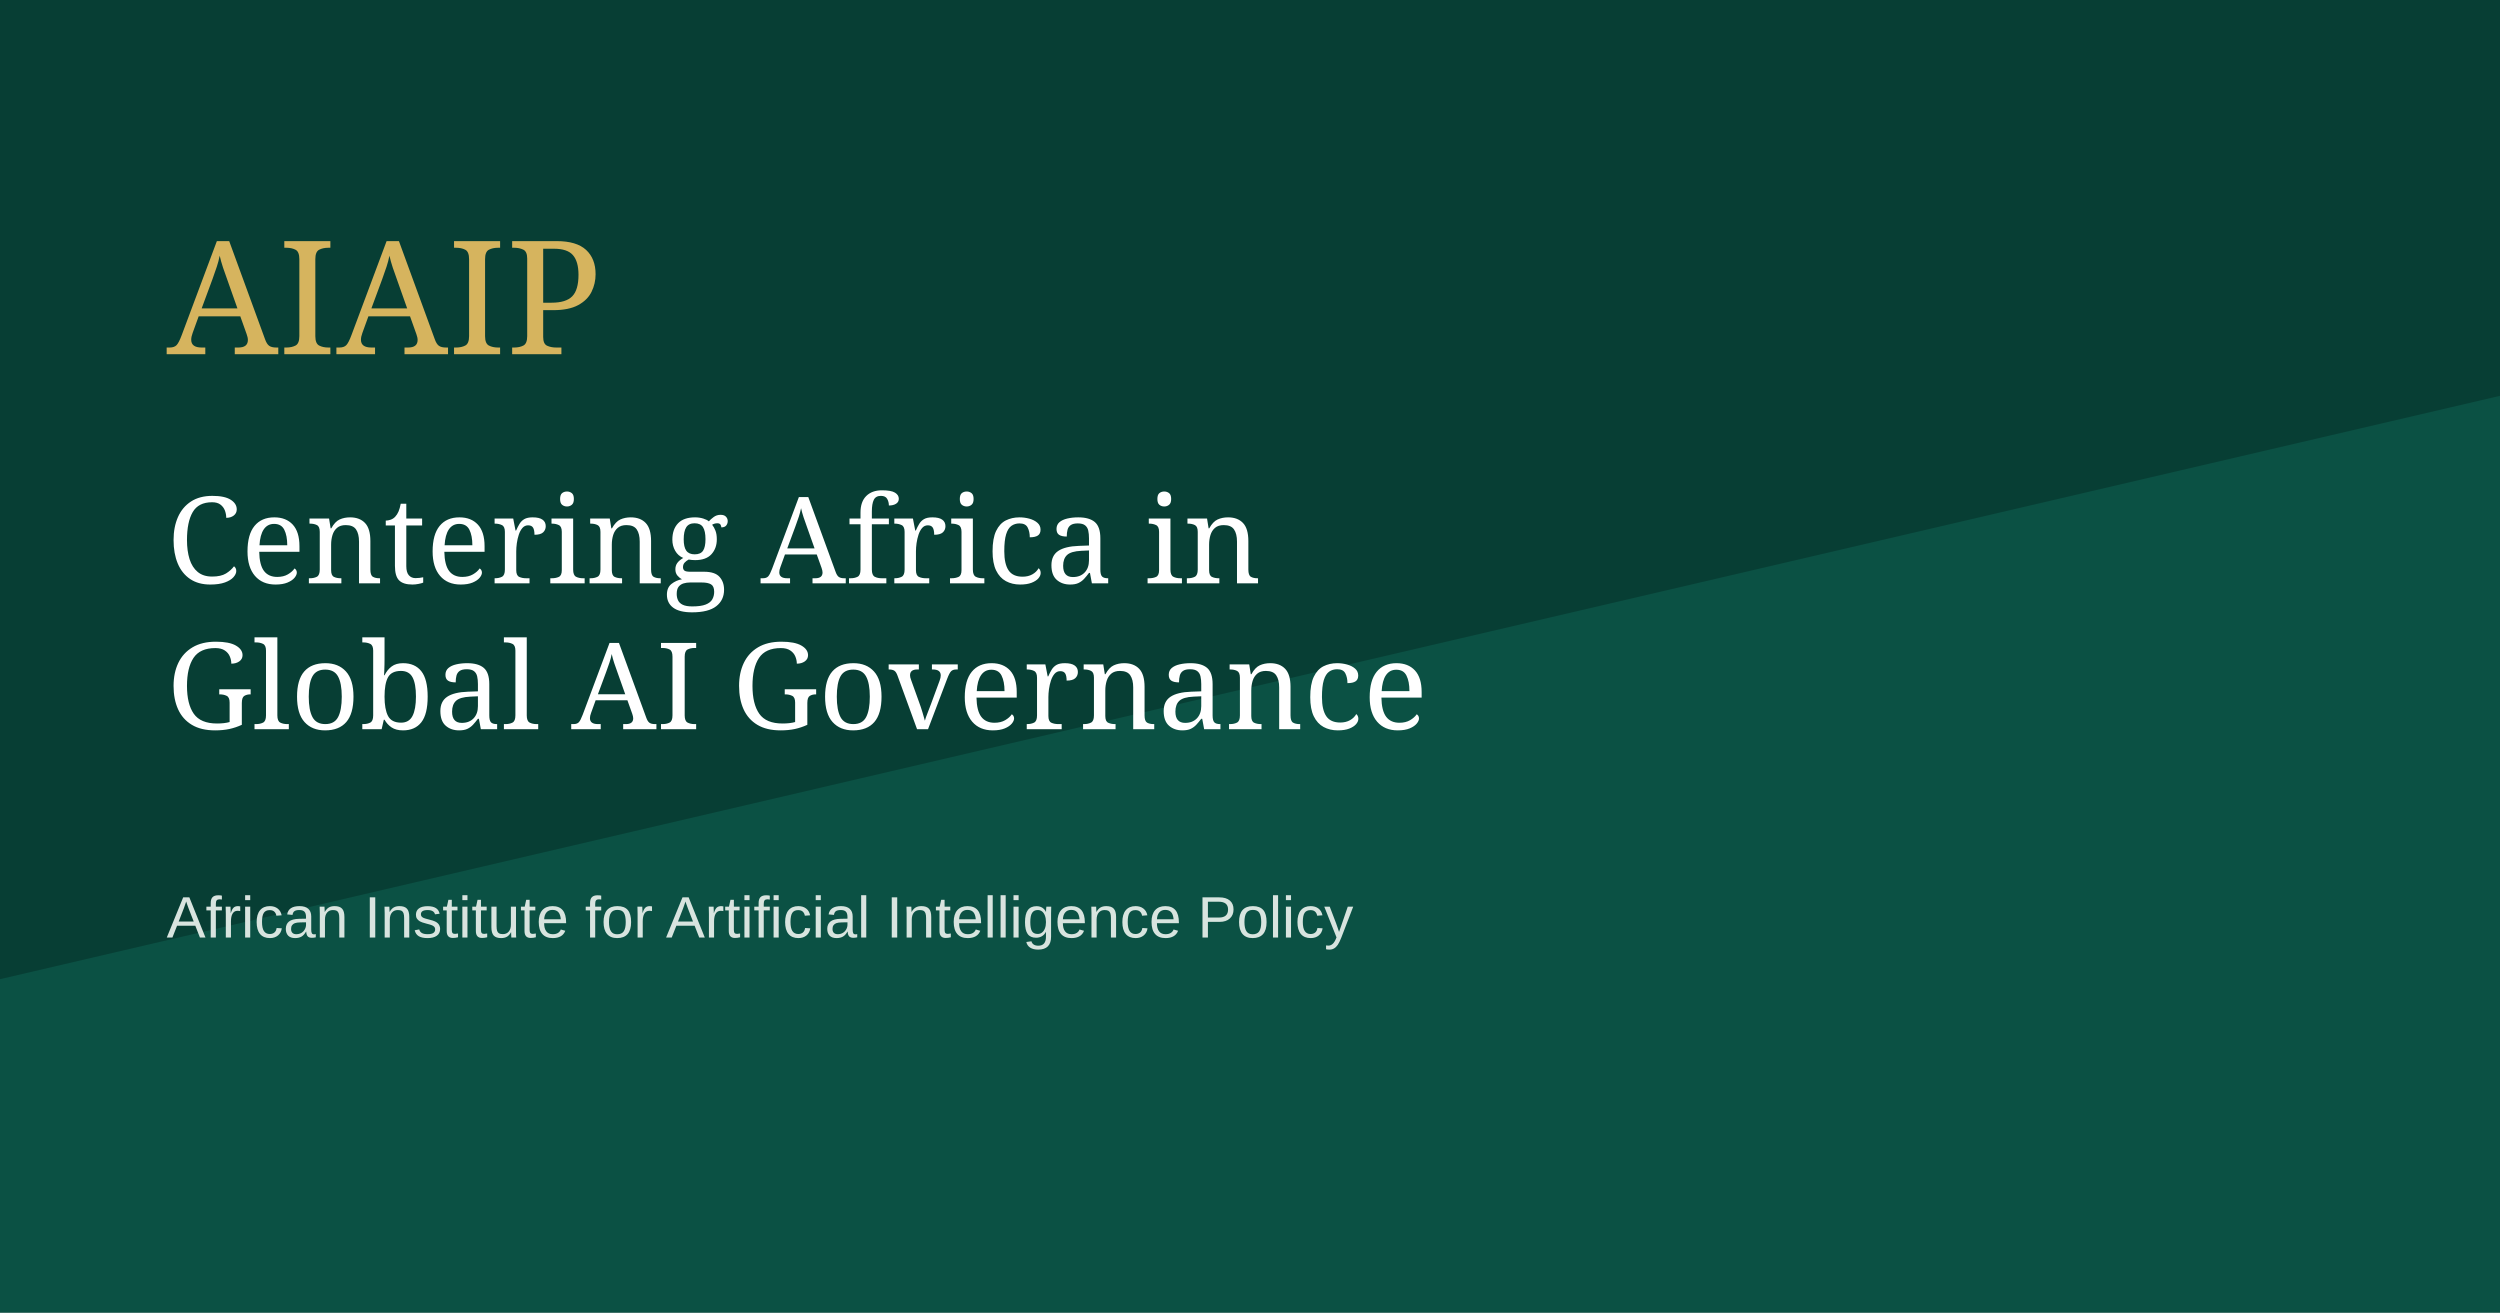
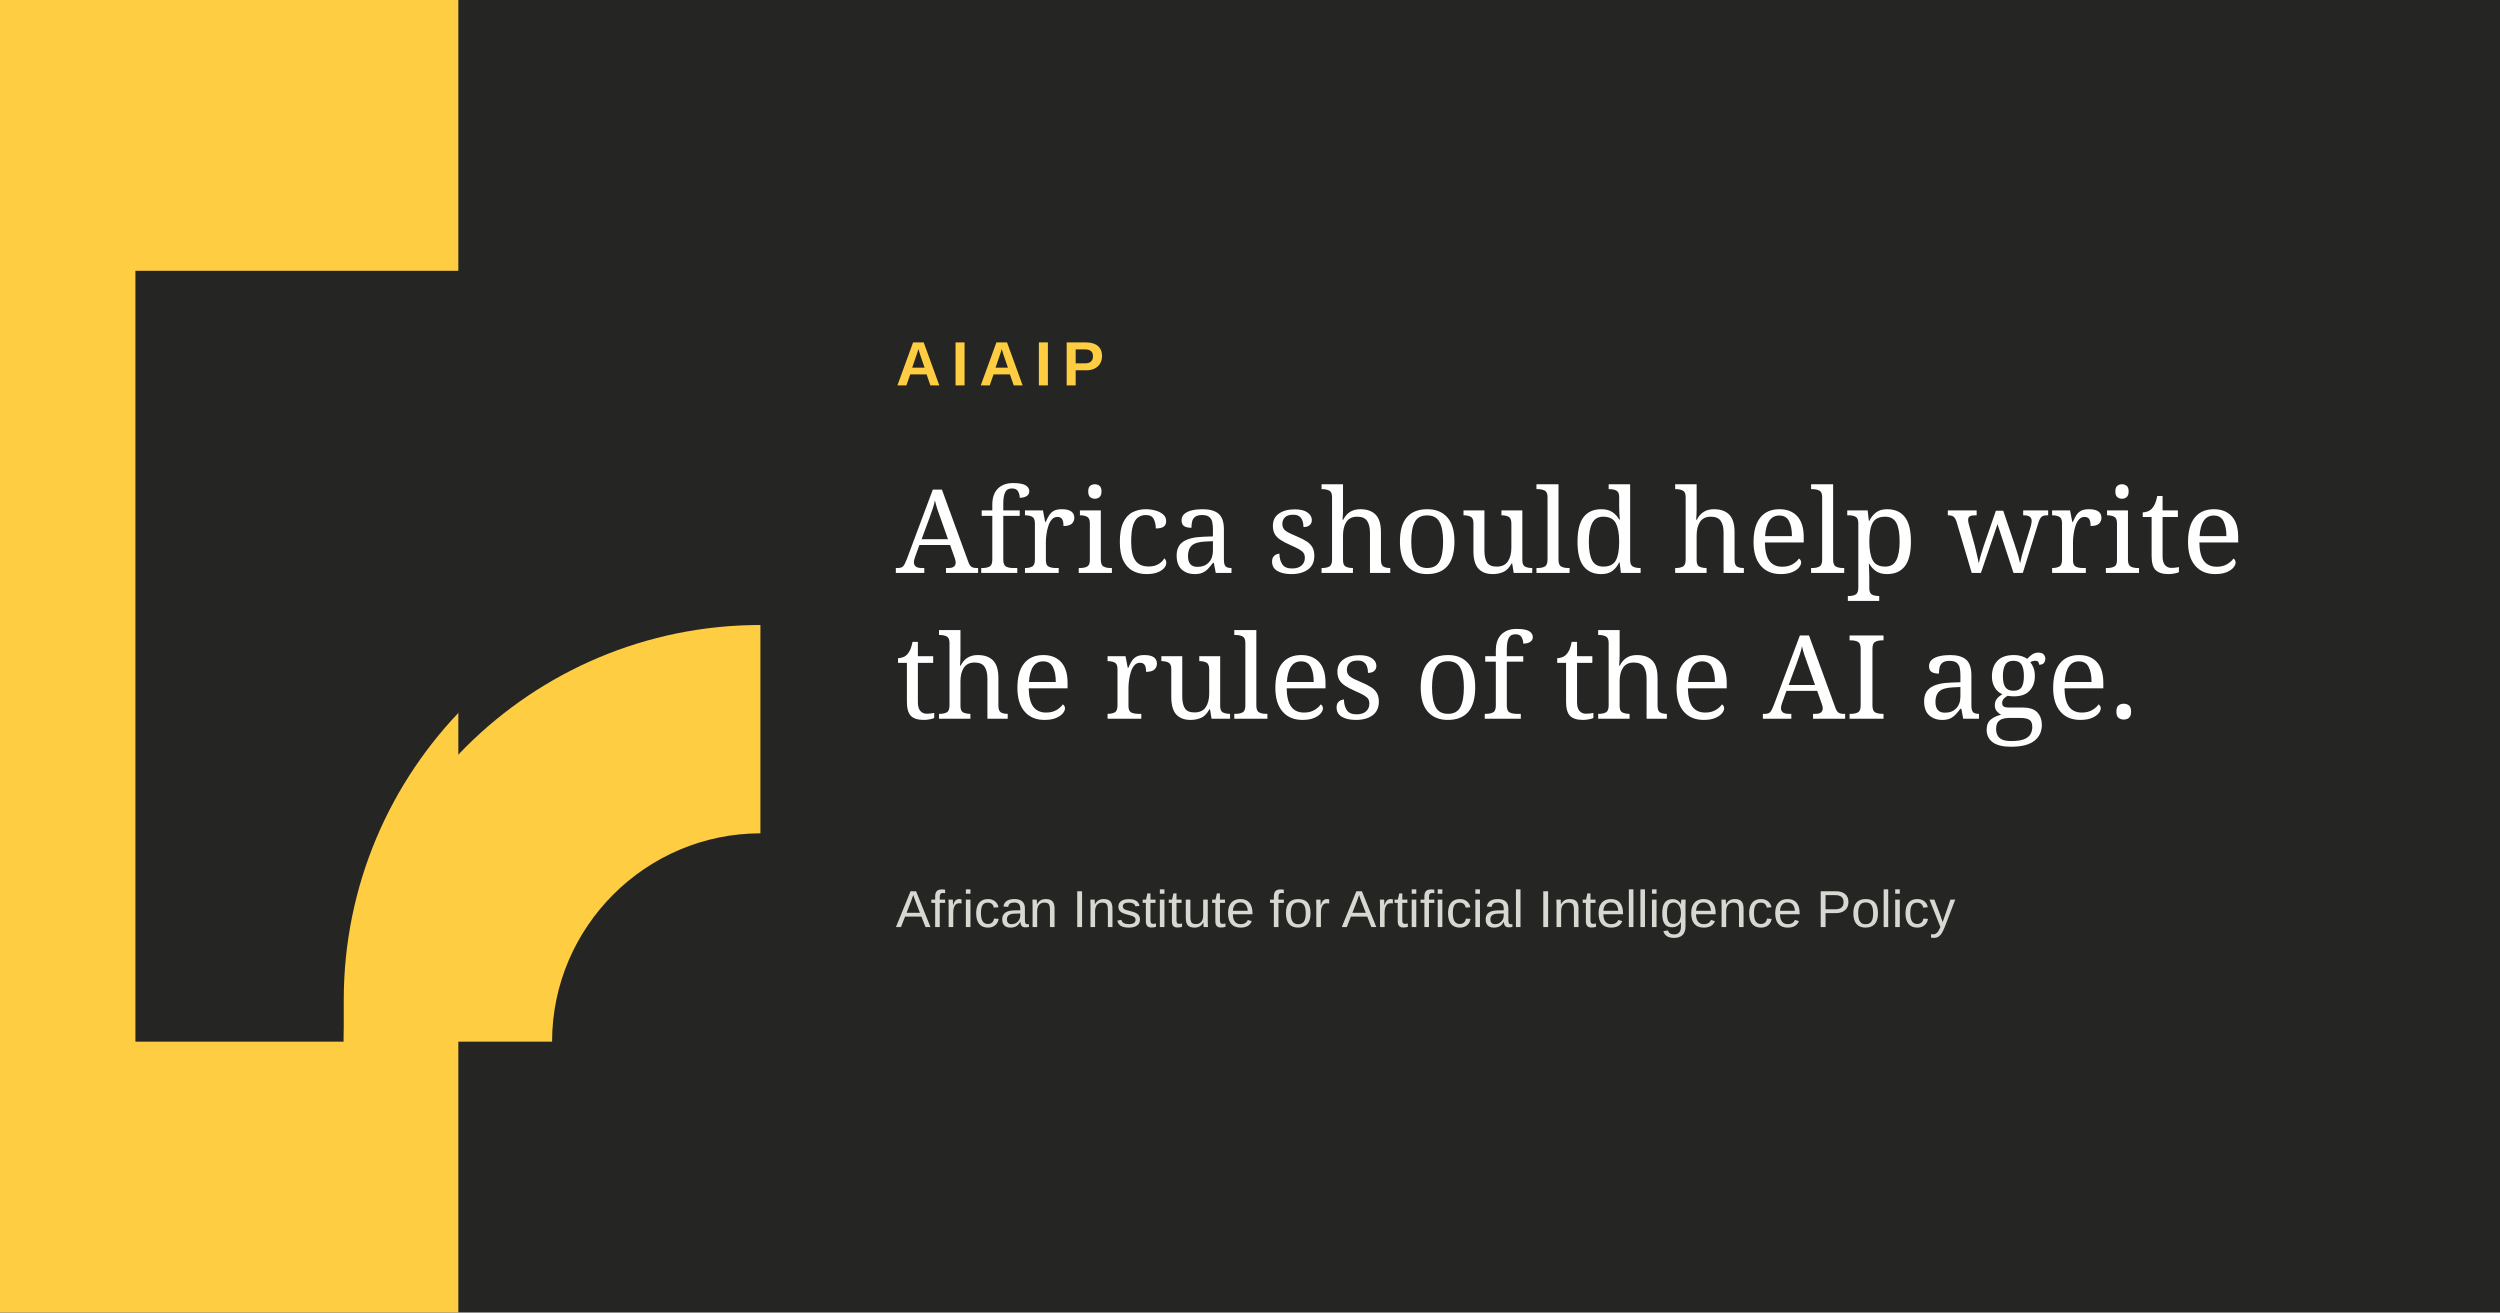
<svg xmlns="http://www.w3.org/2000/svg" viewBox="0 0 1200 630">
-   <rect width="1200" height="630" fill="#073e34" />
-   <path d="M0 470 1200 190v440H0Z" fill="#0b5144" />
-   <text x="80" y="170" fill="#d6b45e" font-family="Georgia" font-size="76">AIAIP</text>
-   <text x="80" y="280" fill="#fff" font-family="Georgia" font-size="58">Centering Africa in</text>
-   <text x="80" y="350" fill="#fff" font-family="Georgia" font-size="58">Global AI Governance</text>
-   <text x="80" y="450" fill="#d8e4df" font-family="Arial" font-size="28">African Institute for Artificial Intelligence Policy</text>
+   <rect width="1200" height="630" fill="#252523" />
+   <rect width="220" height="630" fill="#ffcd42" />
+   <path d="M65 500V130h300v150c-111 0-200 90-200 200v20H65Z" fill="#252523" />
+   <path d="M165 500c0-111 90-200 200-200v100c-55 0-100 45-100 100H165Z" fill="#ffcd42" />
+   <text x="430" y="185" fill="#ffcd42" font-family="Arial, sans-serif" font-size="30" font-weight="700" letter-spacing="5">AIAIP</text>
+   <text x="430" y="275" fill="#fff" font-family="Georgia, serif" font-size="56">Africa should help write</text>
+   <text x="430" y="345" fill="#fff" font-family="Georgia, serif" font-size="56">the rules of the AI age.</text>
+   <text x="430" y="445" fill="#d8d8d2" font-family="Arial, sans-serif" font-size="25">African Institute for Artificial Intelligence Policy</text>
</svg>
